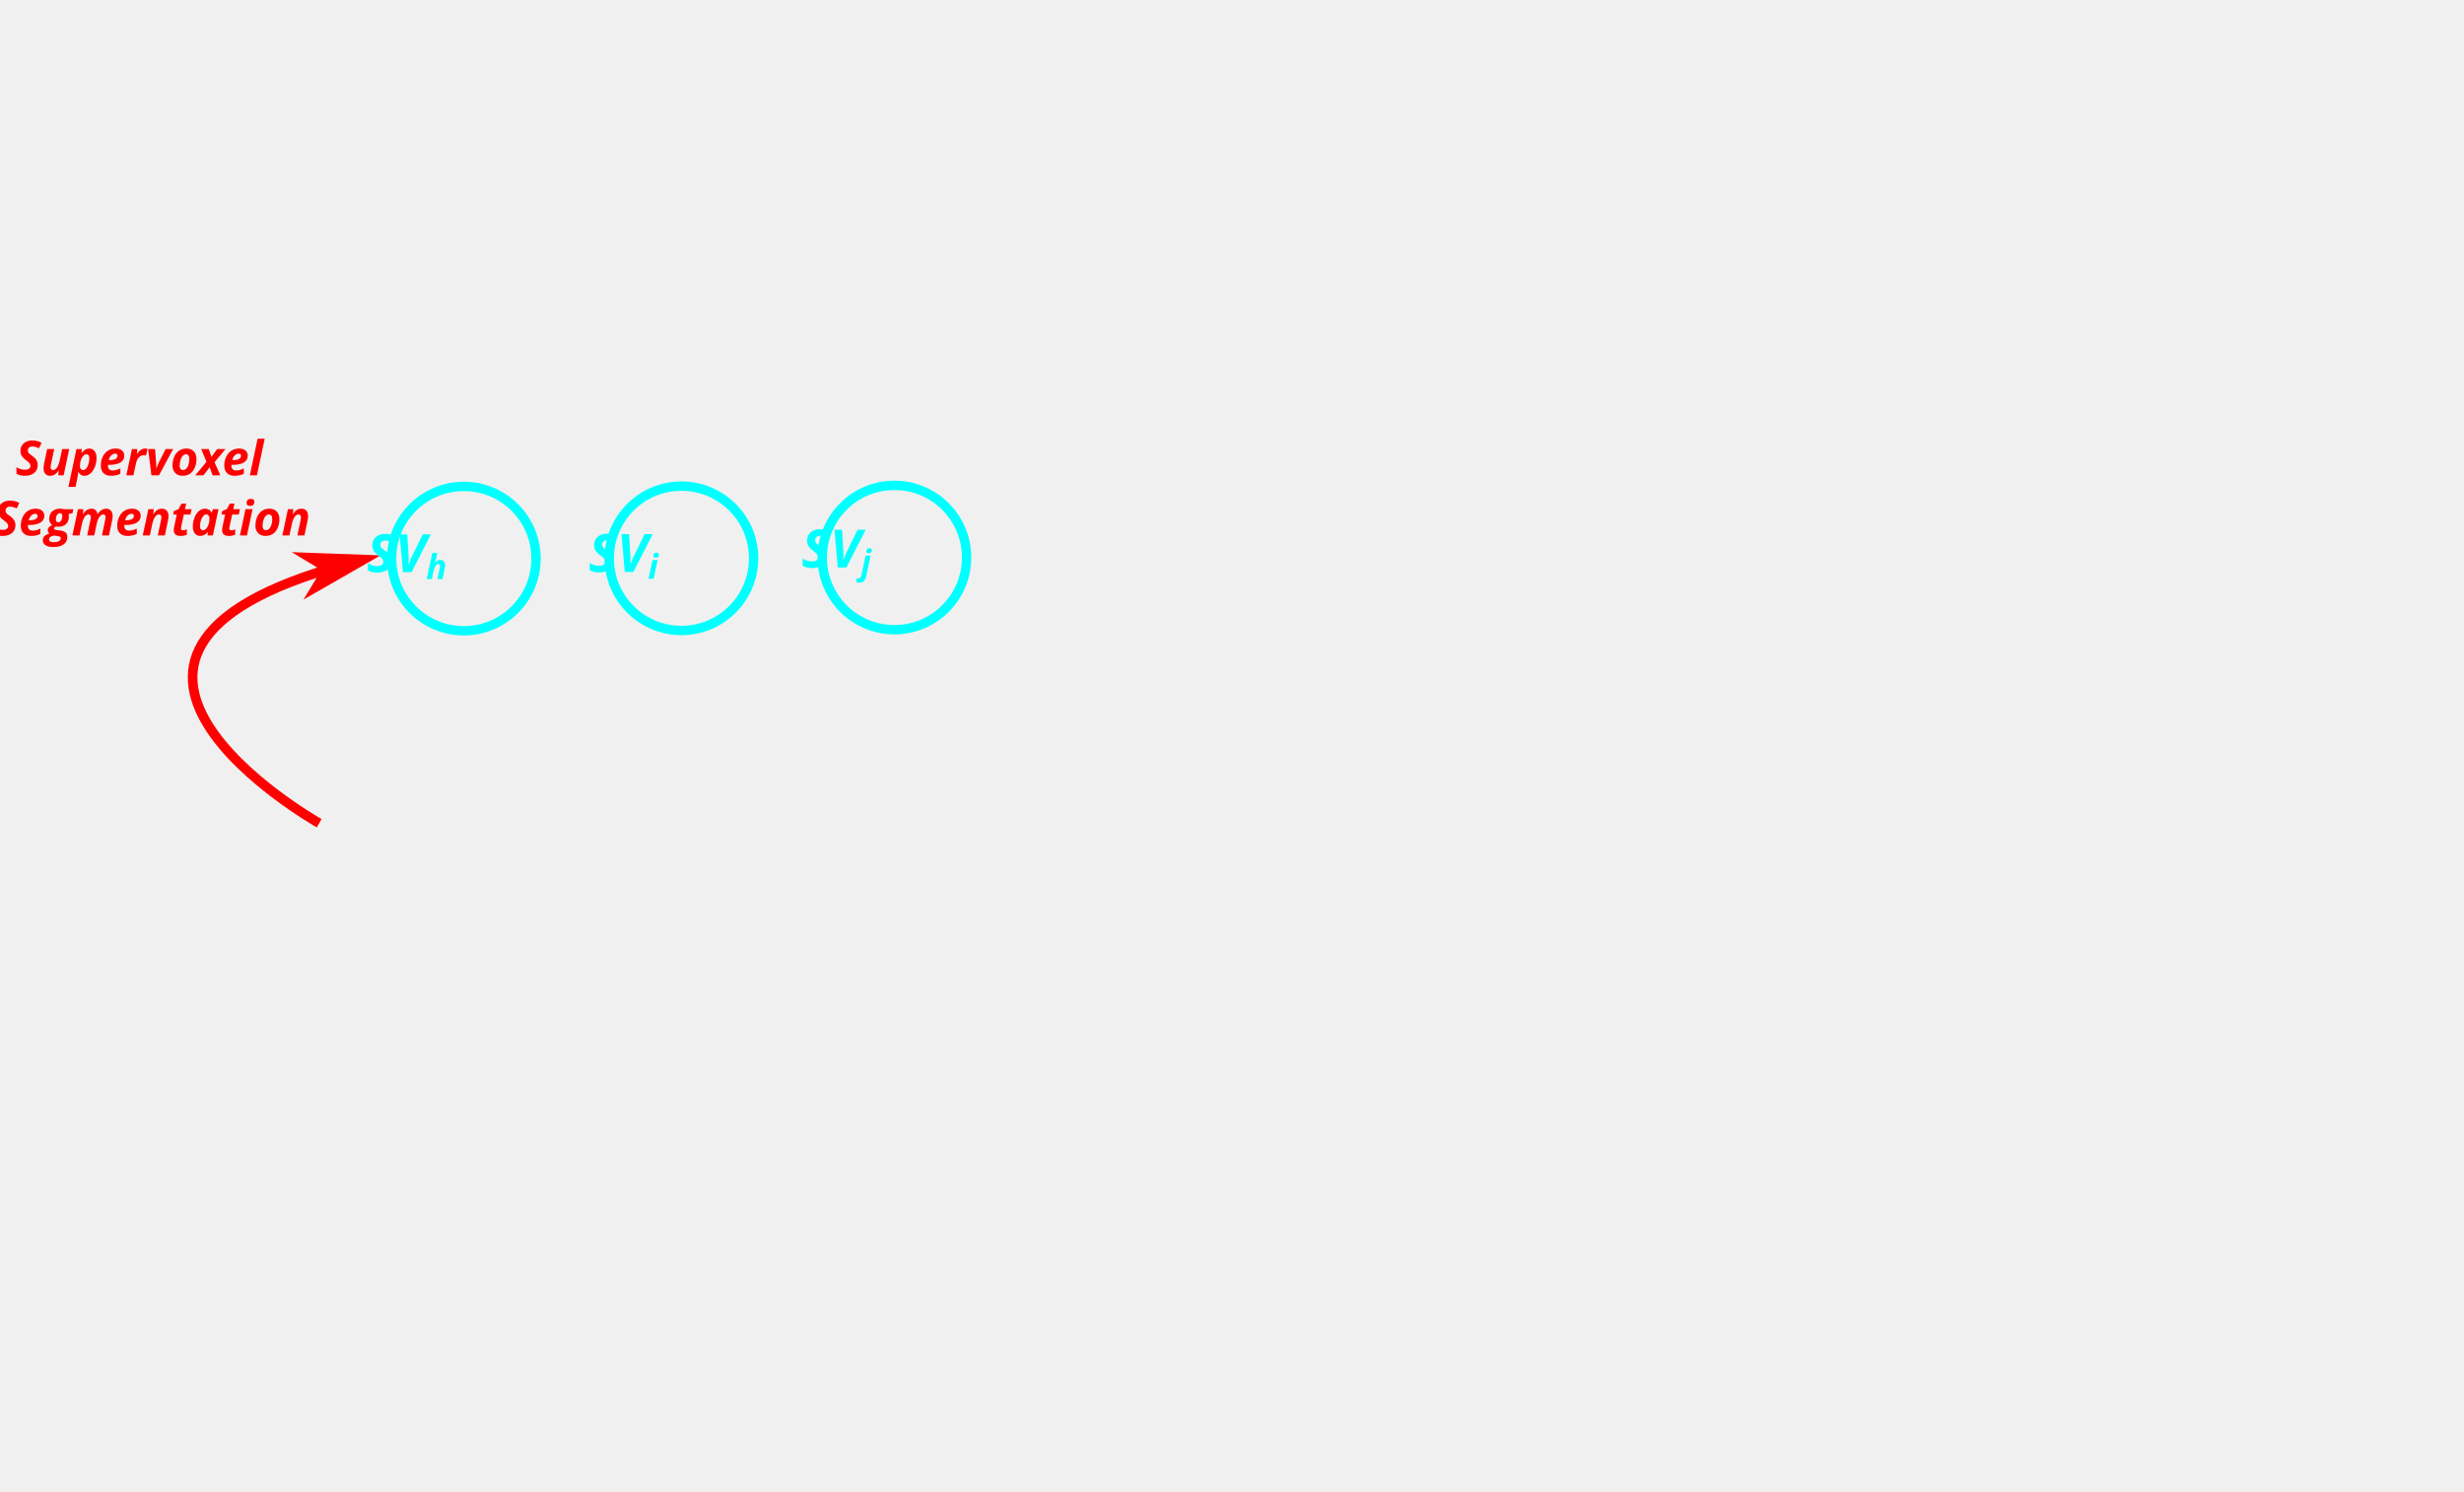
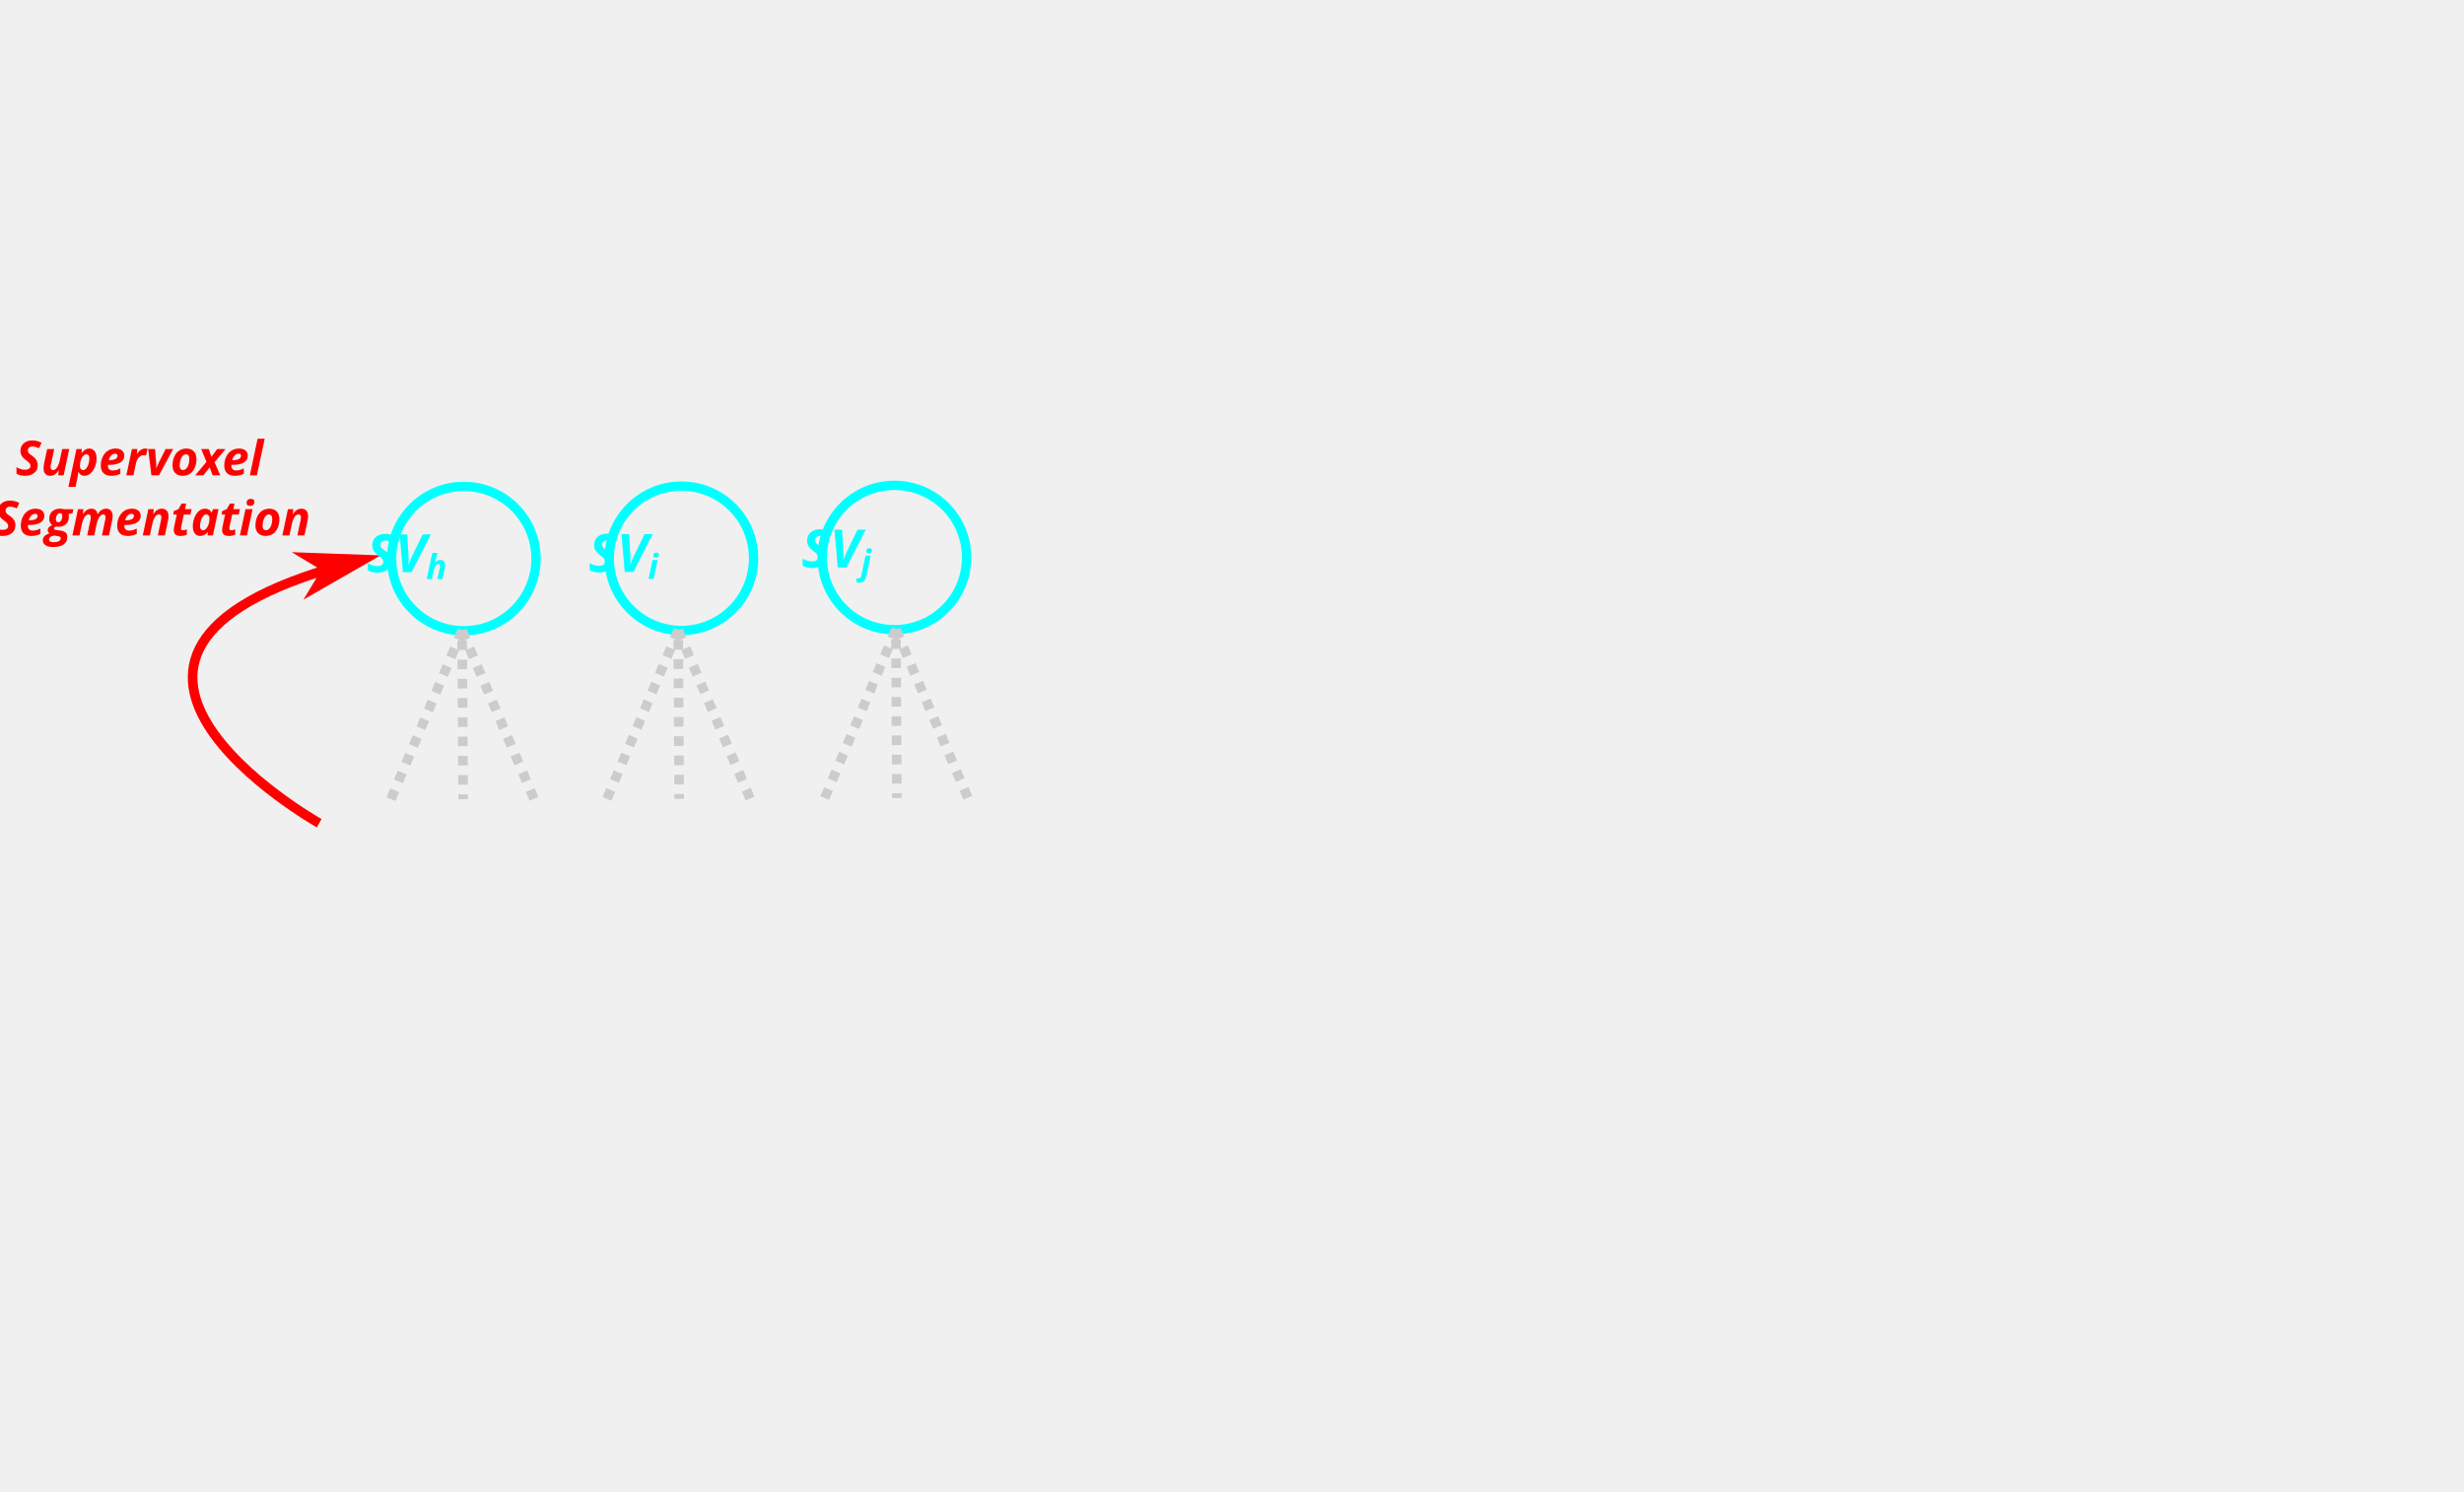
<svg xmlns="http://www.w3.org/2000/svg" version="1.2" width="1024" height="620" id="svg2">
  <defs id="defs4">
    <marker style="overflow:visible;" id="Arrow1Mend" refX="0.0" refY="0.0" orient="auto">
      <path transform="scale(0.4) rotate(180) translate(10,0)" style="fill-rule:evenodd;stroke:#000000;stroke-width:1.0pt;" d="M 0.0,0.0 L 5.0,-5.0 L -12.5,0.0 L 5.0,5.0 L 0.0,0.0 z " id="path4070" />
    </marker>
    <marker style="overflow:visible;" id="Arrow1Mendo" refX="0.0" refY="0.0" orient="auto">
      <path transform="scale(0.4) rotate(180) translate(10,0)" style="stroke:#ff0000;stroke-width:1.0pt;fill:#ff0000;fill-rule:evenodd" d="M 0.0,0.0 L 5.0,-5.0 L -12.5,0.0 L 5.0,5.0 L 0.0,0.0 z " id="path4508" />
    </marker>
    <marker style="overflow:visible;" id="Arrow1MendB" refX="0.0" refY="0.0" orient="auto">
      <path transform="scale(0.4) rotate(180) translate(10,0)" style="stroke:#ff00ff;stroke-width:1.0pt;fill:#ff00ff;fill-rule:evenodd" d="M 0.0,0.0 L 5.0,-5.0 L -12.5,0.0 L 5.0,5.0 L 0.0,0.0 z " id="path4858" />
    </marker>
    <marker style="overflow:visible;" id="Arrow1Mendh" refX="0.0" refY="0.0" orient="auto">
      <path transform="scale(0.4) rotate(180) translate(10,0)" style="stroke:#00ff00;stroke-width:1.0pt;fill:#00ff00;fill-rule:evenodd" d="M 0.0,0.0 L 5.0,-5.0 L -12.5,0.0 L 5.0,5.0 L 0.0,0.0 z " id="path5414" />
    </marker>
    <marker style="overflow:visible" id="Arrow1Mendh-3" refX="0" refY="0" orient="auto">
      <path transform="matrix(-0.4,0,0,-0.4,-4,0)" style="fill:#00ff00;fill-rule:evenodd;stroke:#00ff00;stroke-width:1pt" d="M 0,0 5,-5 -12.5,0 5,5 0,0 z" id="path5414-2" />
    </marker>
    <marker style="overflow:visible" id="Arrow1Mendh-2" refX="0" refY="0" orient="auto">
      <path transform="matrix(-0.4,0,0,-0.4,-4,0)" style="fill:#00ff00;fill-rule:evenodd;stroke:#00ff00;stroke-width:1pt" d="M 0,0 5,-5 -12.5,0 5,5 0,0 z" id="path5414-4" />
    </marker>
    <marker style="overflow:visible;" id="Arrow1Mend3" refX="0.0" refY="0.0" orient="auto">
      <path transform="scale(0.4) rotate(180) translate(10,0)" style="stroke:#00ffff;stroke-width:1.0pt;fill:#00ffff;fill-rule:evenodd" d="M 0.0,0.0 L 5.0,-5.0 L -12.5,0.0 L 5.0,5.0 L 0.0,0.0 z " id="path7595" />
    </marker>
    <marker style="overflow:visible;" id="Arrow1Mendf" refX="0.0" refY="0.0" orient="auto">
      <path transform="scale(0.4) rotate(180) translate(10,0)" style="stroke:#ffff00;stroke-width:1.0pt;fill:#ffff00;fill-rule:evenodd" d="M 0.0,0.0 L 5.0,-5.0 L -12.5,0.0 L 5.0,5.0 L 0.0,0.0 z " id="path9212" />
    </marker>
    <marker style="overflow:visible" id="Arrow1MendB-4" refX="0" refY="0" orient="auto">
      <path transform="matrix(-0.4,0,0,-0.4,-4,0)" style="fill:#ff00ff;fill-rule:evenodd;stroke:#ff00ff;stroke-width:1pt" d="M 0,0 5,-5 -12.5,0 5,5 0,0 z" id="path4858-7" />
    </marker>
  </defs>
  <g id="layer1" transform="translate(0,-432.3621)" />
  <flowRoot style="font-size:18px;font-style:italic;font-variant:normal;font-weight:bold;font-stretch:normal;text-align:center;line-height:125%;writing-mode:lr-tb;text-anchor:middle;fill:none;stroke:#ffffff;stroke-width:3.889;stroke-miterlimit:4;stroke-opacity:1;stroke-dasharray:none;stroke-dashoffset:0;font-family:LMRoman10;-inkscape-font-specification:LMRoman10 Bold Italic" xml:space="preserve" id="flowRoot2989">
    <flowRegion id="flowRegion2991">
      <rect id="rect2993" y="215.032" x="58.516" height="41.797" width="61.303" />
    </flowRegion>
    <flowPara id="flowPara2995" />
  </flowRoot>
  <flowRoot style="-inkscape-font-specification:Montserrat;font-family:Montserrat;font-weight:bold;font-style:italic;font-stretch:normal;font-variant:normal;font-size:18px;text-anchor:middle;text-align:center;writing-mode:lr;line-height:125%;stroke-width:3.889;stroke-miterlimit:4;stroke-dasharray:none;stroke:#ffffff;stroke-dashoffset:0;fill-opacity:0;stroke-opacity:1;opacity:1;fill:none" id="flowRoot2991" xml:space="preserve">
    <flowRegion id="flowRegion2993">
      <rect style="-inkscape-font-specification:Montserrat;font-family:Montserrat" y="217.818" x="74.306" height="32.509" width="44.584" id="rect2995" />
    </flowRegion>
    <flowPara id="flowPara2997" />
  </flowRoot>
  <path style="fill:none;stroke:#00ffff;stroke-width:3.889;stroke-miterlimit:4;stroke-opacity:1;stroke-dasharray:none;stroke-dashoffset:0" id="path2987" d="m 222.757,232.174 a 30,30 0 0 1 -60,0 30,30 0 1 1 60,0 z" />
  <path style="fill:none;stroke:#00ffff;stroke-width:3.889;stroke-miterlimit:4;stroke-opacity:1;stroke-dasharray:none;stroke-dashoffset:0" id="path2987-3" d="m 313.19,232.051 a 30,30 0 0 1 -60,0 30,30 0 1 1 60,0 z" />
  <path style="fill:none;stroke:#00ffff;stroke-width:3.889;stroke-miterlimit:4;stroke-opacity:1;stroke-dasharray:none;stroke-dashoffset:0" id="path2987-3-5" d="m 401.705,231.73 a 30,30 0 0 1 -60,0 30,30 0 1 1 60,0 z" />
  <text xml:space="preserve" style="font-size:22px;font-style:italic;font-variant:normal;font-weight:bold;font-stretch:normal;text-align:center;line-height:125%;writing-mode:lr-tb;text-anchor:middle;fill:#00ff00;fill-opacity:1;stroke:none;font-family:Montserrat;-inkscape-font-specification:Montserrat Bold Italic" x="251.497" y="119.722" id="text18350">
    <tspan x="0" y="0" id="tspan18352">
      <tspan x="335.372" y="119.722" style="font-size:65.001%;baseline-shift:sub" id="tspan18356" />
    </tspan>
  </text>
  <path id="path4055" d="m 132.646,342.166 c 0,0 -129.497,-73.011 17.882,-109.444" style="fill:none;stroke:#ff0000;stroke-width:4;stroke-linecap:butt;stroke-linejoin:miter;stroke-miterlimit:4;stroke-opacity:1;stroke-dasharray:none;marker-end:url(#Arrow1Mendo)" />
  <flowRoot style="-inkscape-font-specification:Open Sans Bold Italic;font-family:Open Sans;font-weight:bold;font-style:italic;font-stretch:normal;font-variant:normal;font-size:22px;text-anchor:middle;text-align:center;writing-mode:lr;line-height:125%;fill-opacity:1;opacity:0.8;fill:#cccccc;" id="flowRoot9916" xml:space="preserve">
    <flowRegion id="flowRegion9918">
      <rect y="449.096" x="617.67" height="84.523" width="365.029" id="rect9920" />
    </flowRegion>
    <flowPara id="flowPara9922" />
  </flowRoot>
  <flowRoot style="-inkscape-font-specification:Open Sans Bold Italic;font-family:Open Sans;font-weight:bold;font-style:italic;font-stretch:normal;font-variant:normal;font-size:22px;text-anchor:middle;text-align:center;writing-mode:lr;line-height:125%;fill-opacity:1;opacity:0.8;fill:#cccccc;" id="flowRoot9924" xml:space="preserve">
    <flowRegion id="flowRegion9926">
      <rect y="448.167" x="659.467" height="56.658" width="265.644" id="rect9928" />
    </flowRegion>
    <flowPara id="flowPara9930" />
  </flowRoot>
  <flowRoot style="-inkscape-font-specification:Open Sans Bold Italic;font-family:Open Sans;font-weight:bold;font-style:italic;font-stretch:normal;font-variant:normal;font-size:20px;text-anchor:middle;text-align:center;writing-mode:lr;line-height:125%;stroke-width:2.5;stroke-miterlimit:4;stroke-dasharray:2.5,2.5;stroke:none;stroke-dashoffset:0;fill-opacity:1;opacity:1;fill:#ff0000;" id="flowRoot10924" xml:space="preserve">
    <flowRegion id="flowRegion10926">
      <rect y="540.121" x="697.549" height="65.947" width="226.634" id="rect10928" />
    </flowRegion>
    <flowPara id="flowPara10930" />
  </flowRoot>
  <flowRoot style="-inkscape-font-specification:Open Sans Bold Italic;font-family:Open Sans;font-weight:bold;font-style:italic;font-stretch:normal;font-variant:normal;font-size:20px;text-anchor:middle;text-align:center;writing-mode:lr;line-height:125%;stroke-width:2.5;stroke-miterlimit:4;stroke-dasharray:2.5,2.5;stroke:none;stroke-dashoffset:0;fill-opacity:1;opacity:1;fill:#ff0000;" id="flowRoot10932" xml:space="preserve">
    <flowRegion id="flowRegion10934">
      <rect y="461.171" x="724.485" height="56.658" width="200.627" id="rect10936" />
    </flowRegion>
    <flowPara id="flowPara10938" />
  </flowRoot>
  <flowRoot style="-inkscape-font-specification:Open Sans Bold Italic;font-family:Open Sans;font-weight:bold;font-style:italic;font-stretch:normal;font-variant:normal;font-size:20px;text-anchor:middle;text-align:center;writing-mode:lr;line-height:125%;stroke-width:2;stroke-miterlimit:4;stroke-dasharray:none;stroke:none;stroke-dashoffset:0;fill-opacity:1;opacity:1;fill:#ffffff;" id="flowRoot11089" xml:space="preserve">
    <flowRegion id="flowRegion11091">
      <rect y="561.484" x="748.634" height="32.509" width="247.068" id="rect11093" />
    </flowRegion>
    <flowPara id="flowPara11095" />
  </flowRoot>
  <text xml:space="preserve" style="font-size:20px;font-style:italic;font-variant:normal;font-weight:bold;font-stretch:normal;text-align:center;line-height:125%;writing-mode:lr-tb;text-anchor:middle;fill:#ffffff;fill-opacity:1;stroke:#ffffff;stroke-width:2;stroke-miterlimit:4;stroke-dasharray:none;stroke-dashoffset:0;font-family:Open Sans;-inkscape-font-specification:Open Sans Bold Italic" x="433.762" y="463.028" id="text16149">
    <tspan id="tspan16151" x="433.762" y="463.028" />
    <tspan id="tspan16153" x="433.762" y="488.028" />
  </text>
  <text id="text11055-88" y="197.551" x="70.913" style="font-size:20px;font-style:italic;font-variant:normal;font-weight:bold;font-stretch:normal;text-align:center;line-height:125%;writing-mode:lr-tb;text-anchor:middle;fill:#ffffff;fill-opacity:1;stroke:none;font-family:Open Sans;-inkscape-font-specification:Open Sans Bold Italic" xml:space="preserve">
    <tspan y="197.551" x="70.913" id="tspan11057-9" style="fill:#ff0000">Supervoxel</tspan>
    <tspan y="222.551" x="70.913" style="fill:#ff0000" id="tspan17782">Segmentation</tspan>
  </text>
  <text xml:space="preserve" style="font-size:22px;font-style:italic;font-variant:normal;font-weight:bold;font-stretch:normal;text-align:center;line-height:125%;writing-mode:lr-tb;text-anchor:middle;fill:#00ffff;stroke:none;font-family:Montserrat;-inkscape-font-specification:Montserrat" x="370.468" y="235.879" id="text18362-6">
    <tspan id="tspan18364-4" x="370.468" y="235.879">SV<tspan style="font-size:65.001%;baseline-shift:sub;fill:#00ffff" id="tspan18378-3">j</tspan>
    </tspan>
  </text>
  <text xml:space="preserve" style="font-size:22px;font-style:italic;font-variant:normal;font-weight:bold;font-stretch:normal;text-align:center;line-height:125%;writing-mode:lr-tb;text-anchor:middle;fill:#00ffff;stroke:none;font-family:Montserrat;-inkscape-font-specification:Montserrat" x="281.954" y="237.716" id="text18366-0">
    <tspan id="tspan18368-0" x="281.954" y="237.716">SV<tspan style="font-size:65.001%;baseline-shift:sub;fill:#00ffff" id="tspan18376-29">i</tspan>
    </tspan>
  </text>
  <text xml:space="preserve" style="font-size:22px;font-style:italic;font-variant:normal;font-weight:bold;font-stretch:normal;text-align:center;line-height:125%;writing-mode:lr-tb;text-anchor:middle;fill:#00ffff;stroke:none;font-family:Montserrat;-inkscape-font-specification:Montserrat" x="191.962" y="237.822" id="text18370-8">
    <tspan id="tspan18372-5" x="191.962" y="237.822">SV<tspan style="font-size:65.001%;baseline-shift:sub;fill:#00ffff" id="tspan18374-3">h</tspan>
    </tspan>
  </text>
+   <path id="path3085-7-6-2-5-1" d="m 162.477,332.151 29.565,-70.003 0.435,70.003" style="fill:none;stroke:#cccccc;stroke-width:4;stroke-linecap:butt;stroke-linejoin:miter;stroke-miterlimit:4;stroke-opacity:1;stroke-dasharray:4,4;stroke-dashoffset:0" />
+   <path id="path9969-2-8" d="m 192.042,262.148 29.94,70.003" style="fill:none;stroke:#cccccc;stroke-width:4;stroke-linecap:butt;stroke-linejoin:miter;stroke-miterlimit:4;stroke-opacity:1;stroke-dasharray:4,4;stroke-dashoffset:0" />
+   <path id="path3085-7-6-2-5-733" d="m 252.268,332.023 29.565,-70.003 0.435,70.003" style="fill:none;stroke:#cccccc;stroke-width:4;stroke-linecap:butt;stroke-linejoin:miter;stroke-miterlimit:4;stroke-opacity:1;stroke-dasharray:4,4;stroke-dashoffset:0" />
+   <path id="path9969-2-1" d="m 281.833,262.02 29.94,70.003" style="fill:none;stroke:#cccccc;stroke-width:4;stroke-linecap:butt;stroke-linejoin:miter;stroke-miterlimit:4;stroke-opacity:1;stroke-dasharray:4,4;stroke-dashoffset:0" />
+   <path id="path3085-7-6-2-5-6" d="m 342.757,331.692 29.565,-70.003 0.435,70.003" style="fill:none;stroke:#cccccc;stroke-width:4;stroke-linecap:butt;stroke-linejoin:miter;stroke-miterlimit:4;stroke-opacity:1;stroke-dasharray:4,4;stroke-dashoffset:0" />
+   <path id="path9969-2-15" d="m 372.322,261.69 29.94,70.003" style="fill:none;stroke:#cccccc;stroke-width:4;stroke-linecap:butt;stroke-linejoin:miter;stroke-miterlimit:4;stroke-opacity:1;stroke-dasharray:4,4;stroke-dashoffset:0" />
</svg>
